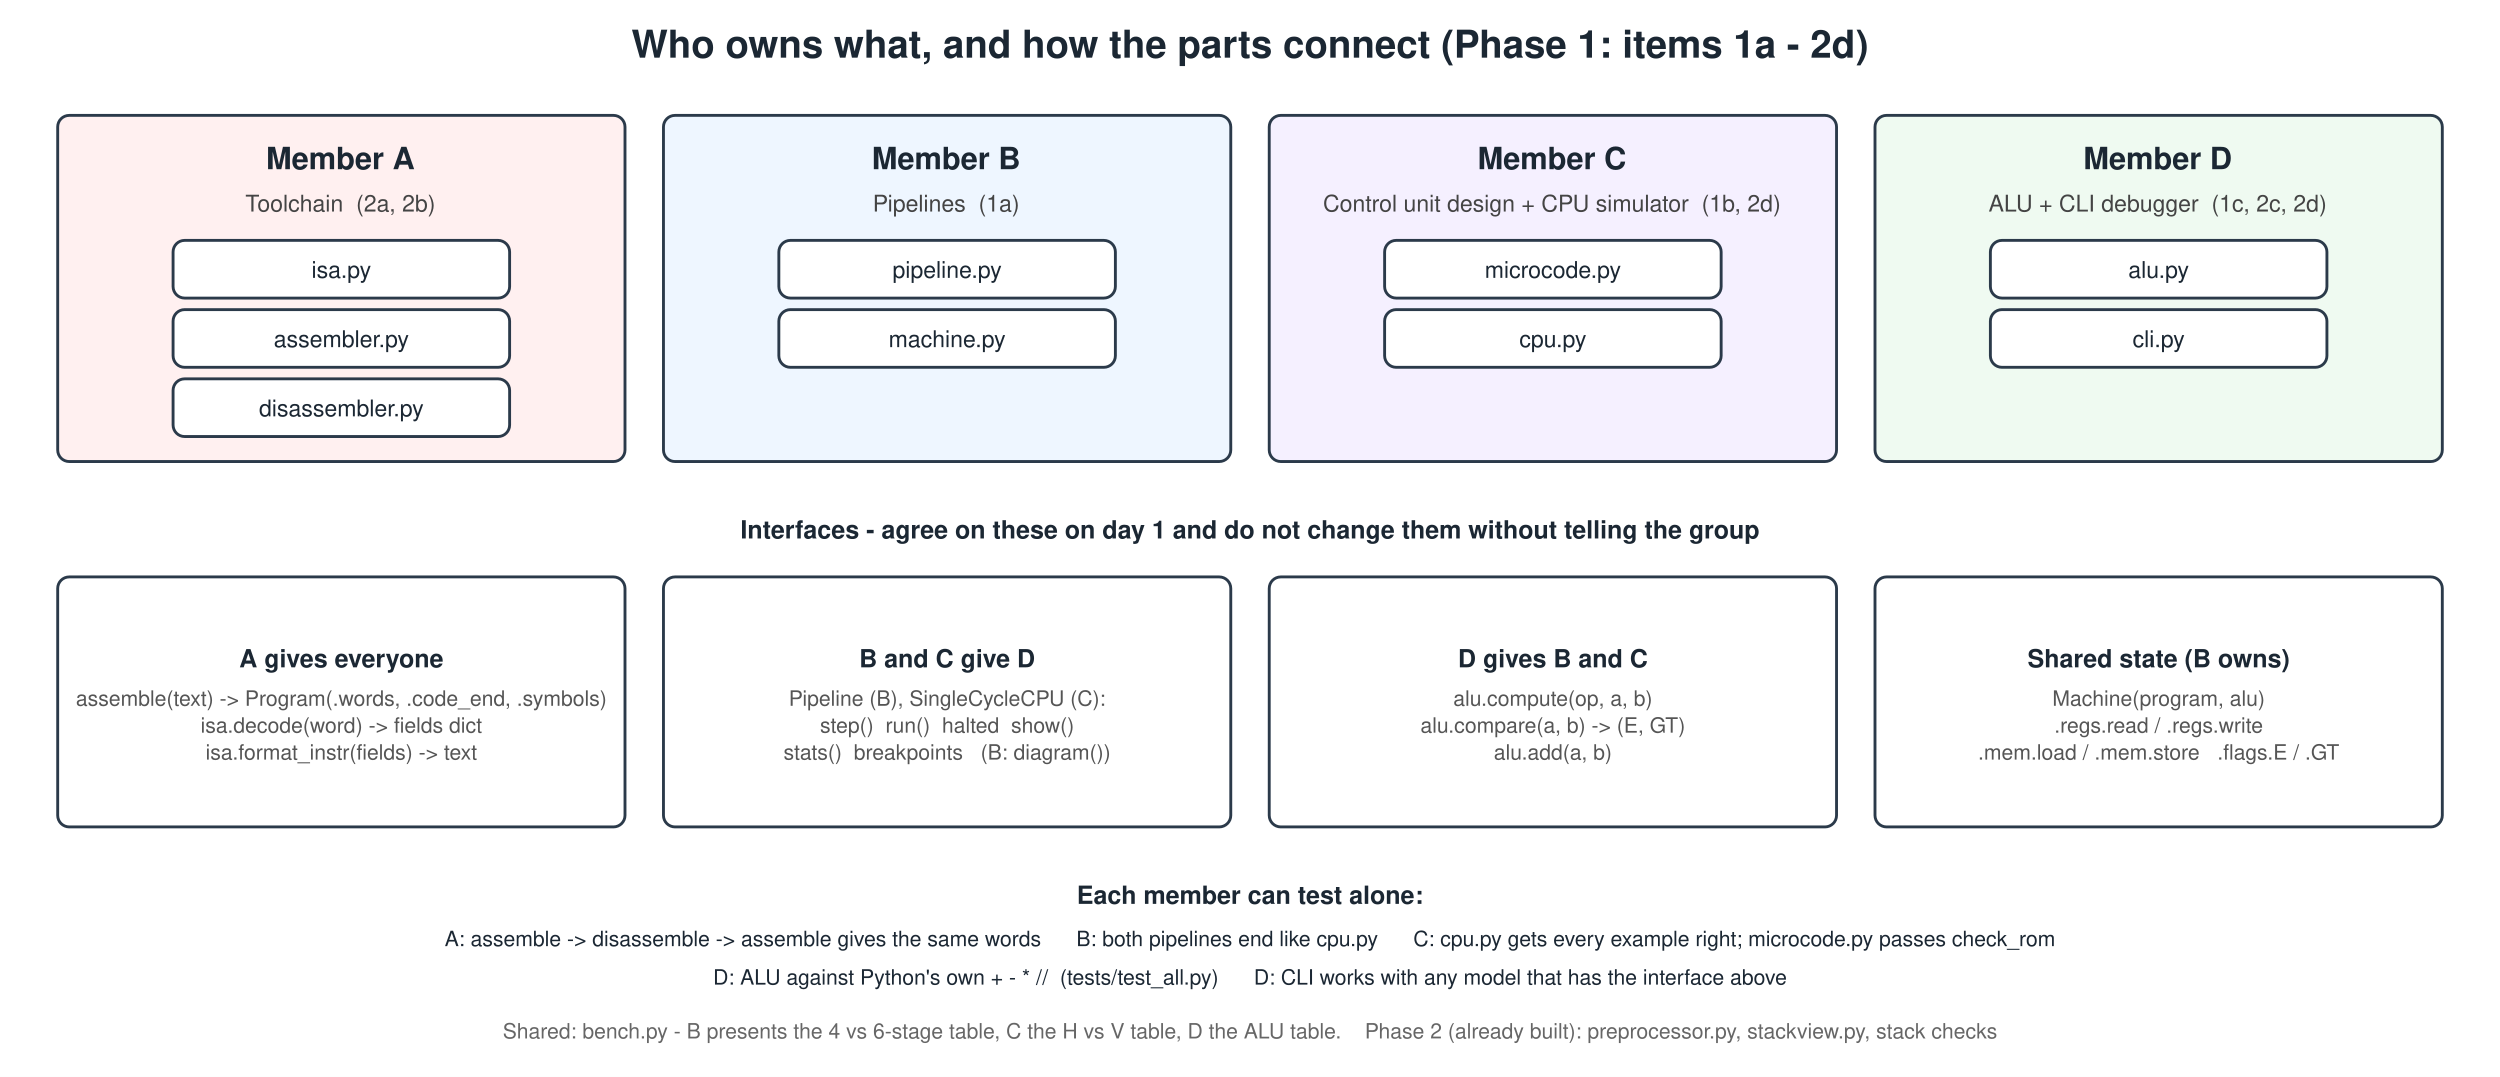
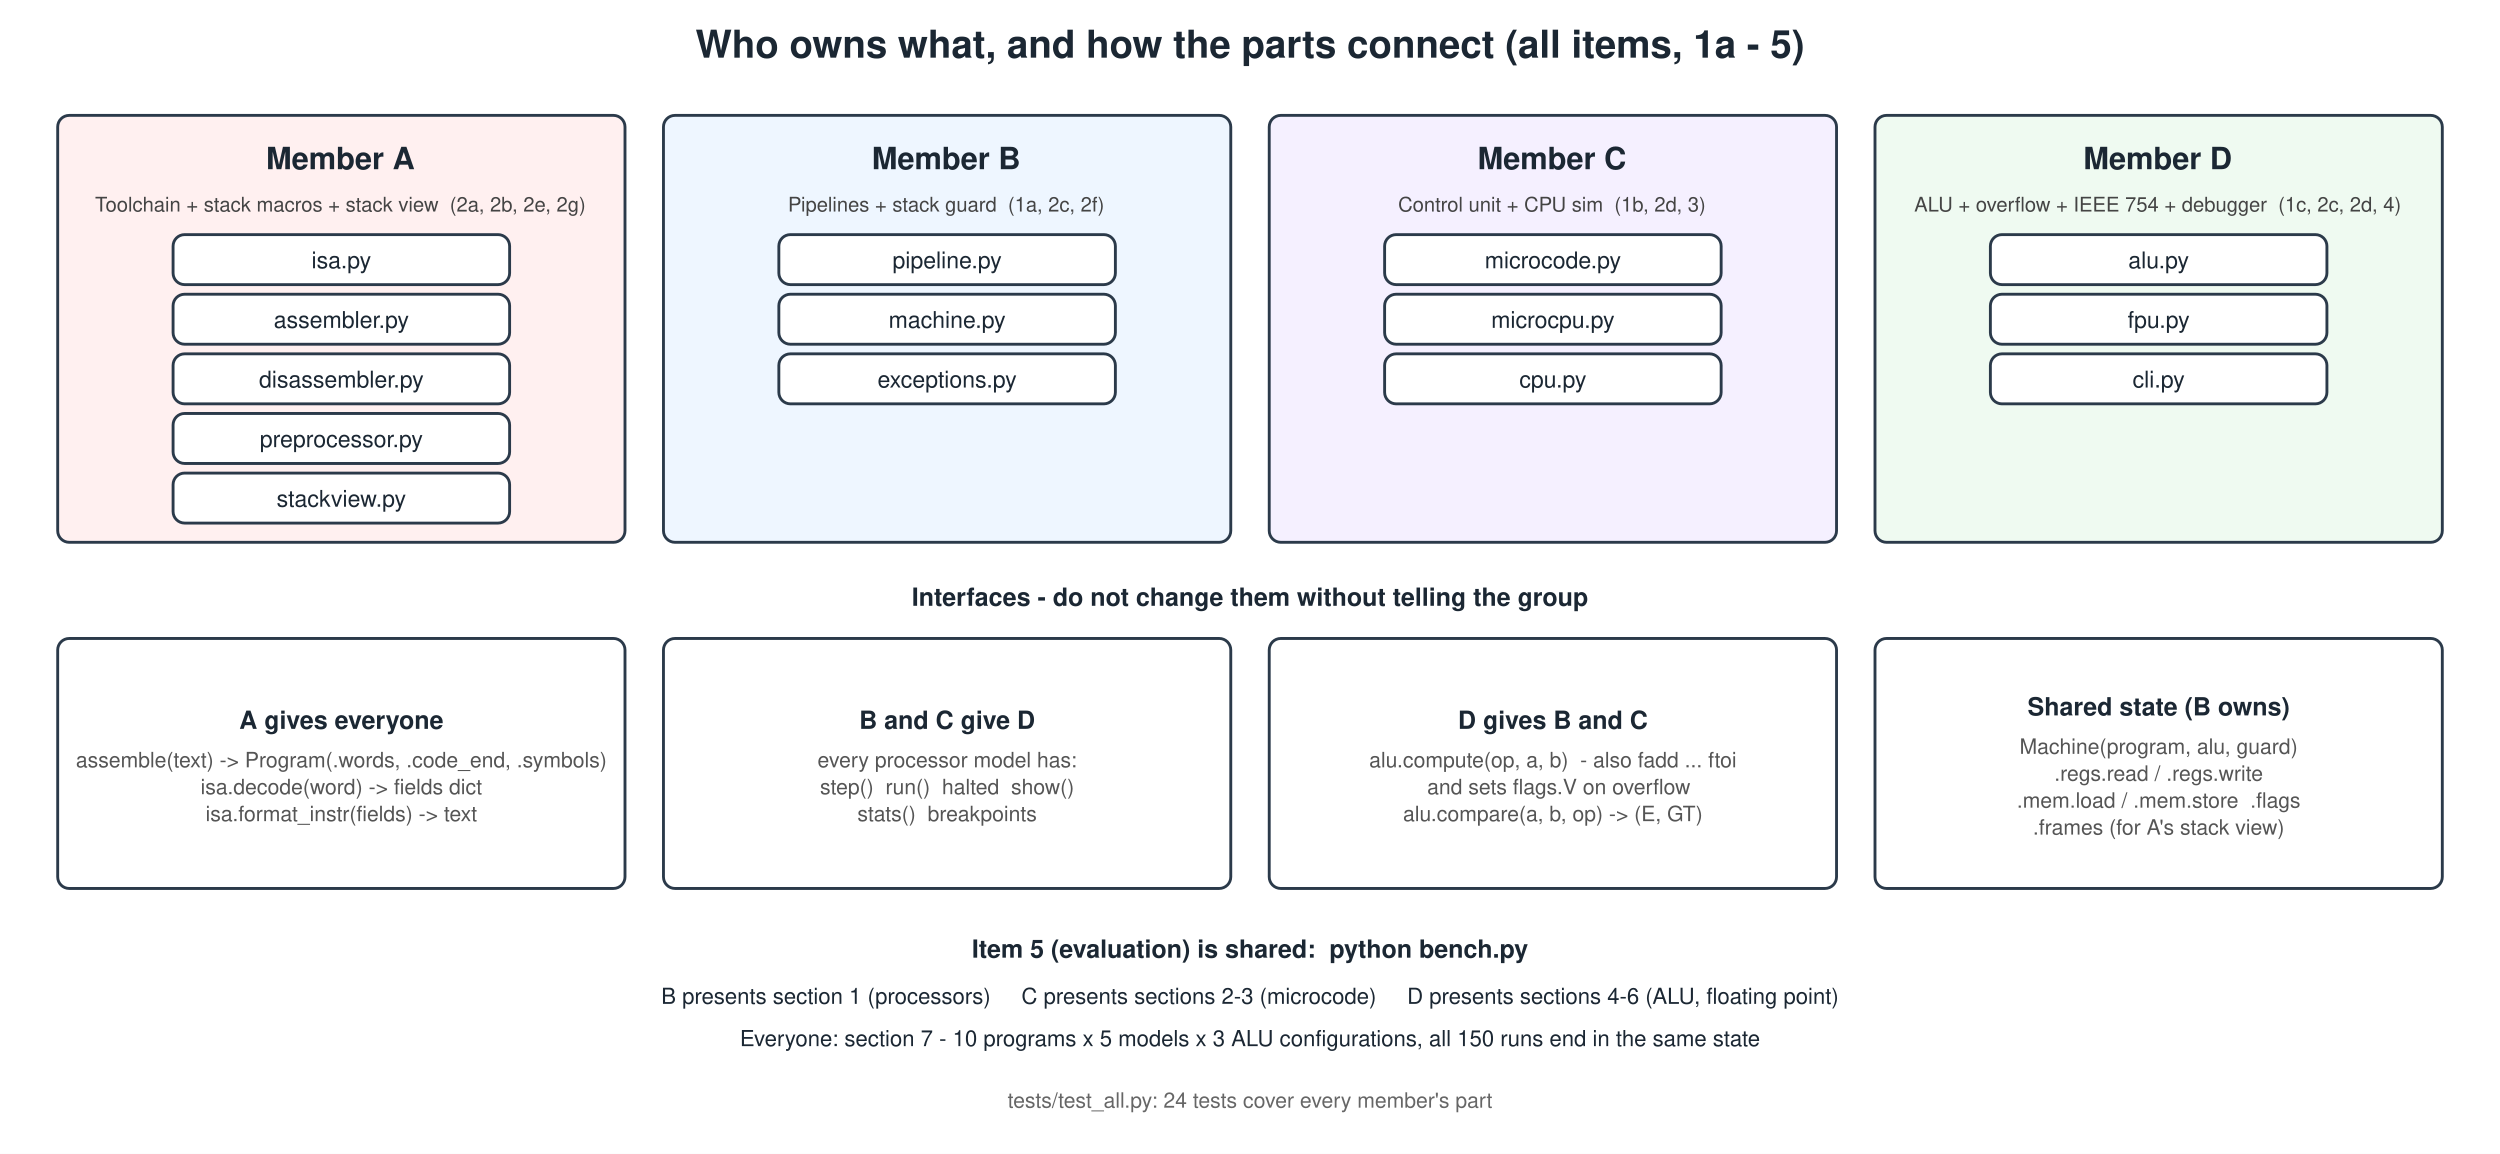
- <svg xmlns="http://www.w3.org/2000/svg" width="1300" height="560" viewBox="0 0 1300 560">
-   <defs>
-     <marker id="ad9480f" markerWidth="9" markerHeight="9" refX="8" refY="4.5" orient="auto">
-       <path d="M0,0 L9,4.5 L0,9 z" fill="#d9480f" />
-     </marker>
-     <marker id="a2f9e44" markerWidth="9" markerHeight="9" refX="8" refY="4.5" orient="auto">
-       <path d="M0,0 L9,4.5 L0,9 z" fill="#2f9e44" />
-     </marker>
-     <marker id="a2b3a4a" markerWidth="9" markerHeight="9" refX="8" refY="4.5" orient="auto">
-       <path d="M0,0 L9,4.5 L0,9 z" fill="#2b3a4a" />
-     </marker>
-     <marker id="a7048e8" markerWidth="9" markerHeight="9" refX="8" refY="4.5" orient="auto">
-       <path d="M0,0 L9,4.5 L0,9 z" fill="#7048e8" />
-     </marker>
-     <marker id="a1971c2" markerWidth="9" markerHeight="9" refX="8" refY="4.5" orient="auto">
-       <path d="M0,0 L9,4.5 L0,9 z" fill="#1971c2" />
-     </marker>
-   </defs>
+ <svg xmlns="http://www.w3.org/2000/svg" width="1300" height="600" viewBox="0 0 1300 600">
  <rect width="100%" height="100%" fill="#ffffff" />
-   <text x="650.0" y="30" font-size="20" xml:space="preserve" text-anchor="middle" font-weight="bold" fill="#1b2733" font-family="Helvetica, Arial, sans-serif">Who owns what, and how the parts connect (Phase 1: items 1a - 2d)</text>
-   <rect x="30" y="60" width="295" height="180" rx="6" fill="#fff0f0" stroke="#2b3a4a" stroke-width="1.5" />
+   <text x="650.0" y="30" font-size="20" xml:space="preserve" text-anchor="middle" font-weight="bold" fill="#1b2733" font-family="Helvetica, Arial, sans-serif">Who owns what, and how the parts connect (all items, 1a - 5)</text>
+   <rect x="30" y="60" width="295" height="222" rx="6" fill="#fff0f0" stroke="#2b3a4a" stroke-width="1.5" />
  <text x="177" y="88" font-size="16" xml:space="preserve" text-anchor="middle" font-weight="bold" fill="#1b2733" font-family="Helvetica, Arial, sans-serif">Member A</text>
-   <text x="177" y="110" font-size="12" xml:space="preserve" text-anchor="middle" font-weight="normal" fill="#444" font-family="Helvetica, Arial, sans-serif">Toolchain  (2a, 2b)</text>
-   <rect x="90" y="125" width="175" height="30" rx="6" fill="#fff" stroke="#2b3a4a" stroke-width="1.5" />
-   <text x="177.5" y="144.5" font-size="12" xml:space="preserve" text-anchor="middle" font-weight="normal" fill="#1b2733" font-family="Helvetica, Arial, sans-serif">isa.py</text>
-   <rect x="90" y="161" width="175" height="30" rx="6" fill="#fff" stroke="#2b3a4a" stroke-width="1.5" />
-   <text x="177.5" y="180.5" font-size="12" xml:space="preserve" text-anchor="middle" font-weight="normal" fill="#1b2733" font-family="Helvetica, Arial, sans-serif">assembler.py</text>
-   <rect x="90" y="197" width="175" height="30" rx="6" fill="#fff" stroke="#2b3a4a" stroke-width="1.5" />
-   <text x="177.5" y="216.5" font-size="12" xml:space="preserve" text-anchor="middle" font-weight="normal" fill="#1b2733" font-family="Helvetica, Arial, sans-serif">disassembler.py</text>
-   <rect x="345" y="60" width="295" height="180" rx="6" fill="#eef6ff" stroke="#2b3a4a" stroke-width="1.5" />
+   <text x="177" y="110.0" font-size="10.5" xml:space="preserve" text-anchor="middle" font-weight="normal" fill="#444" font-family="Helvetica, Arial, sans-serif">Toolchain + stack macros + stack view  (2a, 2b, 2e, 2g)</text>
+   <rect x="90" y="122" width="175" height="26" rx="6" fill="#fff" stroke="#2b3a4a" stroke-width="1.5" />
+   <text x="177.5" y="139.5" font-size="12" xml:space="preserve" text-anchor="middle" font-weight="normal" fill="#1b2733" font-family="Helvetica, Arial, sans-serif">isa.py</text>
+   <rect x="90" y="153" width="175" height="26" rx="6" fill="#fff" stroke="#2b3a4a" stroke-width="1.5" />
+   <text x="177.5" y="170.5" font-size="12" xml:space="preserve" text-anchor="middle" font-weight="normal" fill="#1b2733" font-family="Helvetica, Arial, sans-serif">assembler.py</text>
+   <rect x="90" y="184" width="175" height="26" rx="6" fill="#fff" stroke="#2b3a4a" stroke-width="1.5" />
+   <text x="177.5" y="201.5" font-size="12" xml:space="preserve" text-anchor="middle" font-weight="normal" fill="#1b2733" font-family="Helvetica, Arial, sans-serif">disassembler.py</text>
+   <rect x="90" y="215" width="175" height="26" rx="6" fill="#fff" stroke="#2b3a4a" stroke-width="1.5" />
+   <text x="177.5" y="232.5" font-size="12" xml:space="preserve" text-anchor="middle" font-weight="normal" fill="#1b2733" font-family="Helvetica, Arial, sans-serif">preprocessor.py</text>
+   <rect x="90" y="246" width="175" height="26" rx="6" fill="#fff" stroke="#2b3a4a" stroke-width="1.5" />
+   <text x="177.5" y="263.5" font-size="12" xml:space="preserve" text-anchor="middle" font-weight="normal" fill="#1b2733" font-family="Helvetica, Arial, sans-serif">stackview.py</text>
+   <rect x="345" y="60" width="295" height="222" rx="6" fill="#eef6ff" stroke="#2b3a4a" stroke-width="1.5" />
  <text x="492" y="88" font-size="16" xml:space="preserve" text-anchor="middle" font-weight="bold" fill="#1b2733" font-family="Helvetica, Arial, sans-serif">Member B</text>
-   <text x="492" y="110" font-size="12" xml:space="preserve" text-anchor="middle" font-weight="normal" fill="#444" font-family="Helvetica, Arial, sans-serif">Pipelines  (1a)</text>
-   <rect x="405" y="125" width="175" height="30" rx="6" fill="#fff" stroke="#2b3a4a" stroke-width="1.5" />
-   <text x="492.5" y="144.5" font-size="12" xml:space="preserve" text-anchor="middle" font-weight="normal" fill="#1b2733" font-family="Helvetica, Arial, sans-serif">pipeline.py</text>
-   <rect x="405" y="161" width="175" height="30" rx="6" fill="#fff" stroke="#2b3a4a" stroke-width="1.5" />
-   <text x="492.5" y="180.5" font-size="12" xml:space="preserve" text-anchor="middle" font-weight="normal" fill="#1b2733" font-family="Helvetica, Arial, sans-serif">machine.py</text>
-   <rect x="660" y="60" width="295" height="180" rx="6" fill="#f5f0ff" stroke="#2b3a4a" stroke-width="1.5" />
+   <text x="492" y="110.0" font-size="10.5" xml:space="preserve" text-anchor="middle" font-weight="normal" fill="#444" font-family="Helvetica, Arial, sans-serif">Pipelines + stack guard  (1a, 2c, 2f)</text>
+   <rect x="405" y="122" width="175" height="26" rx="6" fill="#fff" stroke="#2b3a4a" stroke-width="1.5" />
+   <text x="492.5" y="139.5" font-size="12" xml:space="preserve" text-anchor="middle" font-weight="normal" fill="#1b2733" font-family="Helvetica, Arial, sans-serif">pipeline.py</text>
+   <rect x="405" y="153" width="175" height="26" rx="6" fill="#fff" stroke="#2b3a4a" stroke-width="1.5" />
+   <text x="492.5" y="170.5" font-size="12" xml:space="preserve" text-anchor="middle" font-weight="normal" fill="#1b2733" font-family="Helvetica, Arial, sans-serif">machine.py</text>
+   <rect x="405" y="184" width="175" height="26" rx="6" fill="#fff" stroke="#2b3a4a" stroke-width="1.5" />
+   <text x="492.5" y="201.5" font-size="12" xml:space="preserve" text-anchor="middle" font-weight="normal" fill="#1b2733" font-family="Helvetica, Arial, sans-serif">exceptions.py</text>
+   <rect x="660" y="60" width="295" height="222" rx="6" fill="#f5f0ff" stroke="#2b3a4a" stroke-width="1.5" />
  <text x="807" y="88" font-size="16" xml:space="preserve" text-anchor="middle" font-weight="bold" fill="#1b2733" font-family="Helvetica, Arial, sans-serif">Member C</text>
-   <text x="807" y="110" font-size="12" xml:space="preserve" text-anchor="middle" font-weight="normal" fill="#444" font-family="Helvetica, Arial, sans-serif">Control unit design + CPU simulator  (1b, 2d)</text>
-   <rect x="720" y="125" width="175" height="30" rx="6" fill="#fff" stroke="#2b3a4a" stroke-width="1.5" />
-   <text x="807.5" y="144.5" font-size="12" xml:space="preserve" text-anchor="middle" font-weight="normal" fill="#1b2733" font-family="Helvetica, Arial, sans-serif">microcode.py</text>
-   <rect x="720" y="161" width="175" height="30" rx="6" fill="#fff" stroke="#2b3a4a" stroke-width="1.5" />
-   <text x="807.5" y="180.5" font-size="12" xml:space="preserve" text-anchor="middle" font-weight="normal" fill="#1b2733" font-family="Helvetica, Arial, sans-serif">cpu.py</text>
-   <rect x="975" y="60" width="295" height="180" rx="6" fill="#effaf1" stroke="#2b3a4a" stroke-width="1.5" />
+   <text x="807" y="110.0" font-size="10.5" xml:space="preserve" text-anchor="middle" font-weight="normal" fill="#444" font-family="Helvetica, Arial, sans-serif">Control unit + CPU sim  (1b, 2d, 3)</text>
+   <rect x="720" y="122" width="175" height="26" rx="6" fill="#fff" stroke="#2b3a4a" stroke-width="1.5" />
+   <text x="807.5" y="139.5" font-size="12" xml:space="preserve" text-anchor="middle" font-weight="normal" fill="#1b2733" font-family="Helvetica, Arial, sans-serif">microcode.py</text>
+   <rect x="720" y="153" width="175" height="26" rx="6" fill="#fff" stroke="#2b3a4a" stroke-width="1.5" />
+   <text x="807.5" y="170.5" font-size="12" xml:space="preserve" text-anchor="middle" font-weight="normal" fill="#1b2733" font-family="Helvetica, Arial, sans-serif">microcpu.py</text>
+   <rect x="720" y="184" width="175" height="26" rx="6" fill="#fff" stroke="#2b3a4a" stroke-width="1.5" />
+   <text x="807.5" y="201.5" font-size="12" xml:space="preserve" text-anchor="middle" font-weight="normal" fill="#1b2733" font-family="Helvetica, Arial, sans-serif">cpu.py</text>
+   <rect x="975" y="60" width="295" height="222" rx="6" fill="#effaf1" stroke="#2b3a4a" stroke-width="1.5" />
  <text x="1122" y="88" font-size="16" xml:space="preserve" text-anchor="middle" font-weight="bold" fill="#1b2733" font-family="Helvetica, Arial, sans-serif">Member D</text>
-   <text x="1122" y="110" font-size="12" xml:space="preserve" text-anchor="middle" font-weight="normal" fill="#444" font-family="Helvetica, Arial, sans-serif">ALU + CLI debugger  (1c, 2c, 2d)</text>
-   <rect x="1035" y="125" width="175" height="30" rx="6" fill="#fff" stroke="#2b3a4a" stroke-width="1.5" />
-   <text x="1122.5" y="144.5" font-size="12" xml:space="preserve" text-anchor="middle" font-weight="normal" fill="#1b2733" font-family="Helvetica, Arial, sans-serif">alu.py</text>
-   <rect x="1035" y="161" width="175" height="30" rx="6" fill="#fff" stroke="#2b3a4a" stroke-width="1.5" />
-   <text x="1122.5" y="180.5" font-size="12" xml:space="preserve" text-anchor="middle" font-weight="normal" fill="#1b2733" font-family="Helvetica, Arial, sans-serif">cli.py</text>
-   <text x="650" y="280" font-size="13" xml:space="preserve" text-anchor="middle" font-weight="bold" fill="#1b2733" font-family="Helvetica, Arial, sans-serif">Interfaces - agree on these on day 1 and do not change them without telling the group</text>
-   <rect x="30" y="300" width="295" height="130" rx="6" fill="#fff" stroke="#2b3a4a" stroke-width="1.5" />
-   <text x="177.5" y="347.0" font-size="13" xml:space="preserve" text-anchor="middle" font-weight="bold" fill="#1b2733" font-family="Helvetica, Arial, sans-serif">A gives everyone</text>
-   <text x="177.5" y="367.0" font-size="11" xml:space="preserve" text-anchor="middle" font-weight="normal" fill="#555" font-family="Helvetica, Arial, sans-serif">assemble(text) -&gt; Program(.words, .code_end, .symbols)</text>
-   <text x="177.5" y="381.0" font-size="11" xml:space="preserve" text-anchor="middle" font-weight="normal" fill="#555" font-family="Helvetica, Arial, sans-serif">isa.decode(word) -&gt; fields dict</text>
-   <text x="177.5" y="395.0" font-size="11" xml:space="preserve" text-anchor="middle" font-weight="normal" fill="#555" font-family="Helvetica, Arial, sans-serif">isa.format_instr(fields) -&gt; text</text>
-   <rect x="345" y="300" width="295" height="130" rx="6" fill="#fff" stroke="#2b3a4a" stroke-width="1.5" />
-   <text x="492.5" y="347.0" font-size="13" xml:space="preserve" text-anchor="middle" font-weight="bold" fill="#1b2733" font-family="Helvetica, Arial, sans-serif">B and C give D</text>
-   <text x="492.5" y="367.0" font-size="11" xml:space="preserve" text-anchor="middle" font-weight="normal" fill="#555" font-family="Helvetica, Arial, sans-serif">Pipeline (B), SingleCycleCPU (C):</text>
-   <text x="492.5" y="381.0" font-size="11" xml:space="preserve" text-anchor="middle" font-weight="normal" fill="#555" font-family="Helvetica, Arial, sans-serif">step()  run()  halted  show()</text>
-   <text x="492.5" y="395.0" font-size="11" xml:space="preserve" text-anchor="middle" font-weight="normal" fill="#555" font-family="Helvetica, Arial, sans-serif">stats()  breakpoints   (B: diagram())</text>
-   <rect x="660" y="300" width="295" height="130" rx="6" fill="#fff" stroke="#2b3a4a" stroke-width="1.5" />
-   <text x="807.5" y="347.0" font-size="13" xml:space="preserve" text-anchor="middle" font-weight="bold" fill="#1b2733" font-family="Helvetica, Arial, sans-serif">D gives B and C</text>
-   <text x="807.5" y="367.0" font-size="11" xml:space="preserve" text-anchor="middle" font-weight="normal" fill="#555" font-family="Helvetica, Arial, sans-serif">alu.compute(op, a, b)</text>
-   <text x="807.5" y="381.0" font-size="11" xml:space="preserve" text-anchor="middle" font-weight="normal" fill="#555" font-family="Helvetica, Arial, sans-serif">alu.compare(a, b) -&gt; (E, GT)</text>
-   <text x="807.5" y="395.0" font-size="11" xml:space="preserve" text-anchor="middle" font-weight="normal" fill="#555" font-family="Helvetica, Arial, sans-serif">alu.add(a, b)</text>
-   <rect x="975" y="300" width="295" height="130" rx="6" fill="#fff" stroke="#2b3a4a" stroke-width="1.5" />
-   <text x="1122.5" y="347.0" font-size="13" xml:space="preserve" text-anchor="middle" font-weight="bold" fill="#1b2733" font-family="Helvetica, Arial, sans-serif">Shared state (B owns)</text>
-   <text x="1122.5" y="367.0" font-size="11" xml:space="preserve" text-anchor="middle" font-weight="normal" fill="#555" font-family="Helvetica, Arial, sans-serif">Machine(program, alu)</text>
-   <text x="1122.5" y="381.0" font-size="11" xml:space="preserve" text-anchor="middle" font-weight="normal" fill="#555" font-family="Helvetica, Arial, sans-serif">.regs.read / .regs.write</text>
-   <text x="1122.5" y="395.0" font-size="11" xml:space="preserve" text-anchor="middle" font-weight="normal" fill="#555" font-family="Helvetica, Arial, sans-serif">.mem.load / .mem.store   .flags.E / .GT</text>
-   <text x="650" y="470" font-size="13" xml:space="preserve" text-anchor="middle" font-weight="bold" fill="#1b2733" font-family="Helvetica, Arial, sans-serif">Each member can test alone:</text>
-   <text x="650" y="492" font-size="11" xml:space="preserve" text-anchor="middle" font-weight="normal" fill="#1b2733" font-family="Helvetica, Arial, sans-serif">A: assemble -&gt; disassemble -&gt; assemble gives the same words      B: both pipelines end like cpu.py      C: cpu.py gets every example right; microcode.py passes check_rom</text>
-   <text x="650" y="512" font-size="11" xml:space="preserve" text-anchor="middle" font-weight="normal" fill="#1b2733" font-family="Helvetica, Arial, sans-serif">D: ALU against Python's own + - * //  (tests/test_all.py)      D: CLI works with any model that has the interface above</text>
-   <text x="650" y="540" font-size="11" xml:space="preserve" text-anchor="middle" font-weight="normal" fill="#666" font-family="Helvetica, Arial, sans-serif">Shared: bench.py - B presents the 4 vs 6-stage table, C the H vs V table, D the ALU table.    Phase 2 (already built): preprocessor.py, stackview.py, stack checks</text>
+   <text x="1122" y="110.0" font-size="10.5" xml:space="preserve" text-anchor="middle" font-weight="normal" fill="#444" font-family="Helvetica, Arial, sans-serif">ALU + overflow + IEEE 754 + debugger  (1c, 2c, 2d, 4)</text>
+   <rect x="1035" y="122" width="175" height="26" rx="6" fill="#fff" stroke="#2b3a4a" stroke-width="1.5" />
+   <text x="1122.5" y="139.5" font-size="12" xml:space="preserve" text-anchor="middle" font-weight="normal" fill="#1b2733" font-family="Helvetica, Arial, sans-serif">alu.py</text>
+   <rect x="1035" y="153" width="175" height="26" rx="6" fill="#fff" stroke="#2b3a4a" stroke-width="1.5" />
+   <text x="1122.5" y="170.5" font-size="12" xml:space="preserve" text-anchor="middle" font-weight="normal" fill="#1b2733" font-family="Helvetica, Arial, sans-serif">fpu.py</text>
+   <rect x="1035" y="184" width="175" height="26" rx="6" fill="#fff" stroke="#2b3a4a" stroke-width="1.5" />
+   <text x="1122.5" y="201.5" font-size="12" xml:space="preserve" text-anchor="middle" font-weight="normal" fill="#1b2733" font-family="Helvetica, Arial, sans-serif">cli.py</text>
+   <text x="650" y="315" font-size="13" xml:space="preserve" text-anchor="middle" font-weight="bold" fill="#1b2733" font-family="Helvetica, Arial, sans-serif">Interfaces - do not change them without telling the group</text>
+   <rect x="30" y="332" width="295" height="130" rx="6" fill="#fff" stroke="#2b3a4a" stroke-width="1.5" />
+   <text x="177.5" y="379.0" font-size="13" xml:space="preserve" text-anchor="middle" font-weight="bold" fill="#1b2733" font-family="Helvetica, Arial, sans-serif">A gives everyone</text>
+   <text x="177.5" y="399.0" font-size="11" xml:space="preserve" text-anchor="middle" font-weight="normal" fill="#555" font-family="Helvetica, Arial, sans-serif">assemble(text) -&gt; Program(.words, .code_end, .symbols)</text>
+   <text x="177.5" y="413.0" font-size="11" xml:space="preserve" text-anchor="middle" font-weight="normal" fill="#555" font-family="Helvetica, Arial, sans-serif">isa.decode(word) -&gt; fields dict</text>
+   <text x="177.5" y="427.0" font-size="11" xml:space="preserve" text-anchor="middle" font-weight="normal" fill="#555" font-family="Helvetica, Arial, sans-serif">isa.format_instr(fields) -&gt; text</text>
+   <rect x="345" y="332" width="295" height="130" rx="6" fill="#fff" stroke="#2b3a4a" stroke-width="1.5" />
+   <text x="492.5" y="379.0" font-size="13" xml:space="preserve" text-anchor="middle" font-weight="bold" fill="#1b2733" font-family="Helvetica, Arial, sans-serif">B and C give D</text>
+   <text x="492.5" y="399.0" font-size="11" xml:space="preserve" text-anchor="middle" font-weight="normal" fill="#555" font-family="Helvetica, Arial, sans-serif">every processor model has:</text>
+   <text x="492.5" y="413.0" font-size="11" xml:space="preserve" text-anchor="middle" font-weight="normal" fill="#555" font-family="Helvetica, Arial, sans-serif">step()  run()  halted  show()</text>
+   <text x="492.5" y="427.0" font-size="11" xml:space="preserve" text-anchor="middle" font-weight="normal" fill="#555" font-family="Helvetica, Arial, sans-serif">stats()  breakpoints</text>
+   <rect x="660" y="332" width="295" height="130" rx="6" fill="#fff" stroke="#2b3a4a" stroke-width="1.5" />
+   <text x="807.5" y="379.0" font-size="13" xml:space="preserve" text-anchor="middle" font-weight="bold" fill="#1b2733" font-family="Helvetica, Arial, sans-serif">D gives B and C</text>
+   <text x="807.5" y="399.0" font-size="11" xml:space="preserve" text-anchor="middle" font-weight="normal" fill="#555" font-family="Helvetica, Arial, sans-serif">alu.compute(op, a, b)  - also fadd ... ftoi</text>
+   <text x="807.5" y="413.0" font-size="11" xml:space="preserve" text-anchor="middle" font-weight="normal" fill="#555" font-family="Helvetica, Arial, sans-serif">  and sets flags.V on overflow</text>
+   <text x="807.5" y="427.0" font-size="11" xml:space="preserve" text-anchor="middle" font-weight="normal" fill="#555" font-family="Helvetica, Arial, sans-serif">alu.compare(a, b, op) -&gt; (E, GT)</text>
+   <rect x="975" y="332" width="295" height="130" rx="6" fill="#fff" stroke="#2b3a4a" stroke-width="1.5" />
+   <text x="1122.5" y="372.0" font-size="13" xml:space="preserve" text-anchor="middle" font-weight="bold" fill="#1b2733" font-family="Helvetica, Arial, sans-serif">Shared state (B owns)</text>
+   <text x="1122.5" y="392.0" font-size="11" xml:space="preserve" text-anchor="middle" font-weight="normal" fill="#555" font-family="Helvetica, Arial, sans-serif">Machine(program, alu, guard)</text>
+   <text x="1122.5" y="406.0" font-size="11" xml:space="preserve" text-anchor="middle" font-weight="normal" fill="#555" font-family="Helvetica, Arial, sans-serif">.regs.read / .regs.write</text>
+   <text x="1122.5" y="420.0" font-size="11" xml:space="preserve" text-anchor="middle" font-weight="normal" fill="#555" font-family="Helvetica, Arial, sans-serif">.mem.load / .mem.store  .flags</text>
+   <text x="1122.5" y="434.0" font-size="11" xml:space="preserve" text-anchor="middle" font-weight="normal" fill="#555" font-family="Helvetica, Arial, sans-serif">.frames (for A's stack view)</text>
+   <text x="650" y="498" font-size="13" xml:space="preserve" text-anchor="middle" font-weight="bold" fill="#1b2733" font-family="Helvetica, Arial, sans-serif">Item 5 (evaluation) is shared:  python bench.py</text>
+   <text x="650" y="522.0" font-size="11.5" xml:space="preserve" text-anchor="middle" font-weight="normal" fill="#1b2733" font-family="Helvetica, Arial, sans-serif">B presents section 1 (processors)     C presents sections 2-3 (microcode)     D presents sections 4-6 (ALU, floating point)</text>
+   <text x="650" y="544.0" font-size="11.5" xml:space="preserve" text-anchor="middle" font-weight="normal" fill="#1b2733" font-family="Helvetica, Arial, sans-serif">Everyone: section 7 - 10 programs x 5 models x 3 ALU configurations, all 150 runs end in the same state</text>
+   <text x="650" y="576" font-size="11" xml:space="preserve" text-anchor="middle" font-weight="normal" fill="#666" font-family="Helvetica, Arial, sans-serif">tests/test_all.py: 24 tests cover every member's part</text>
</svg>
